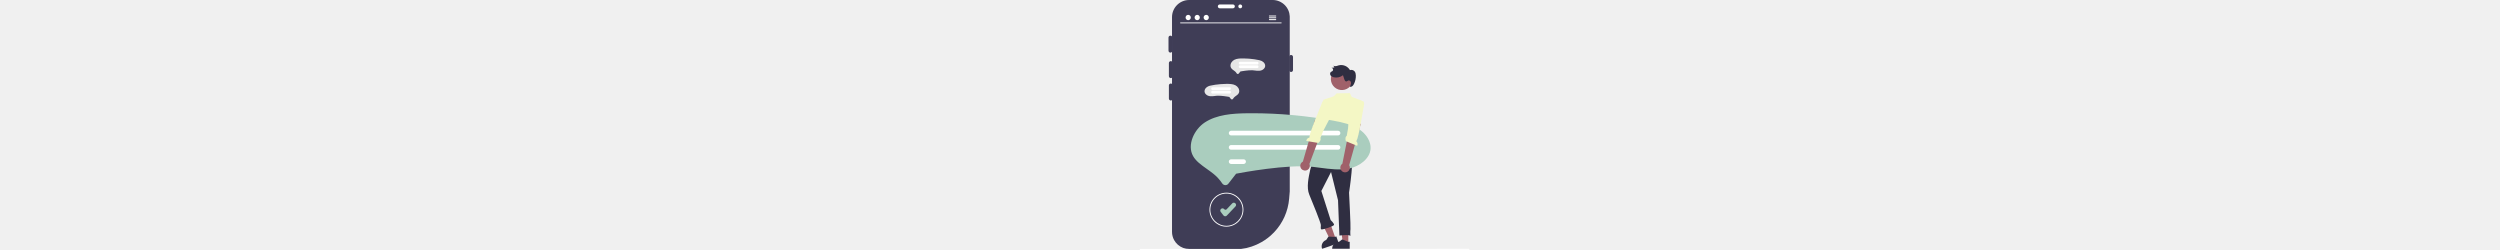
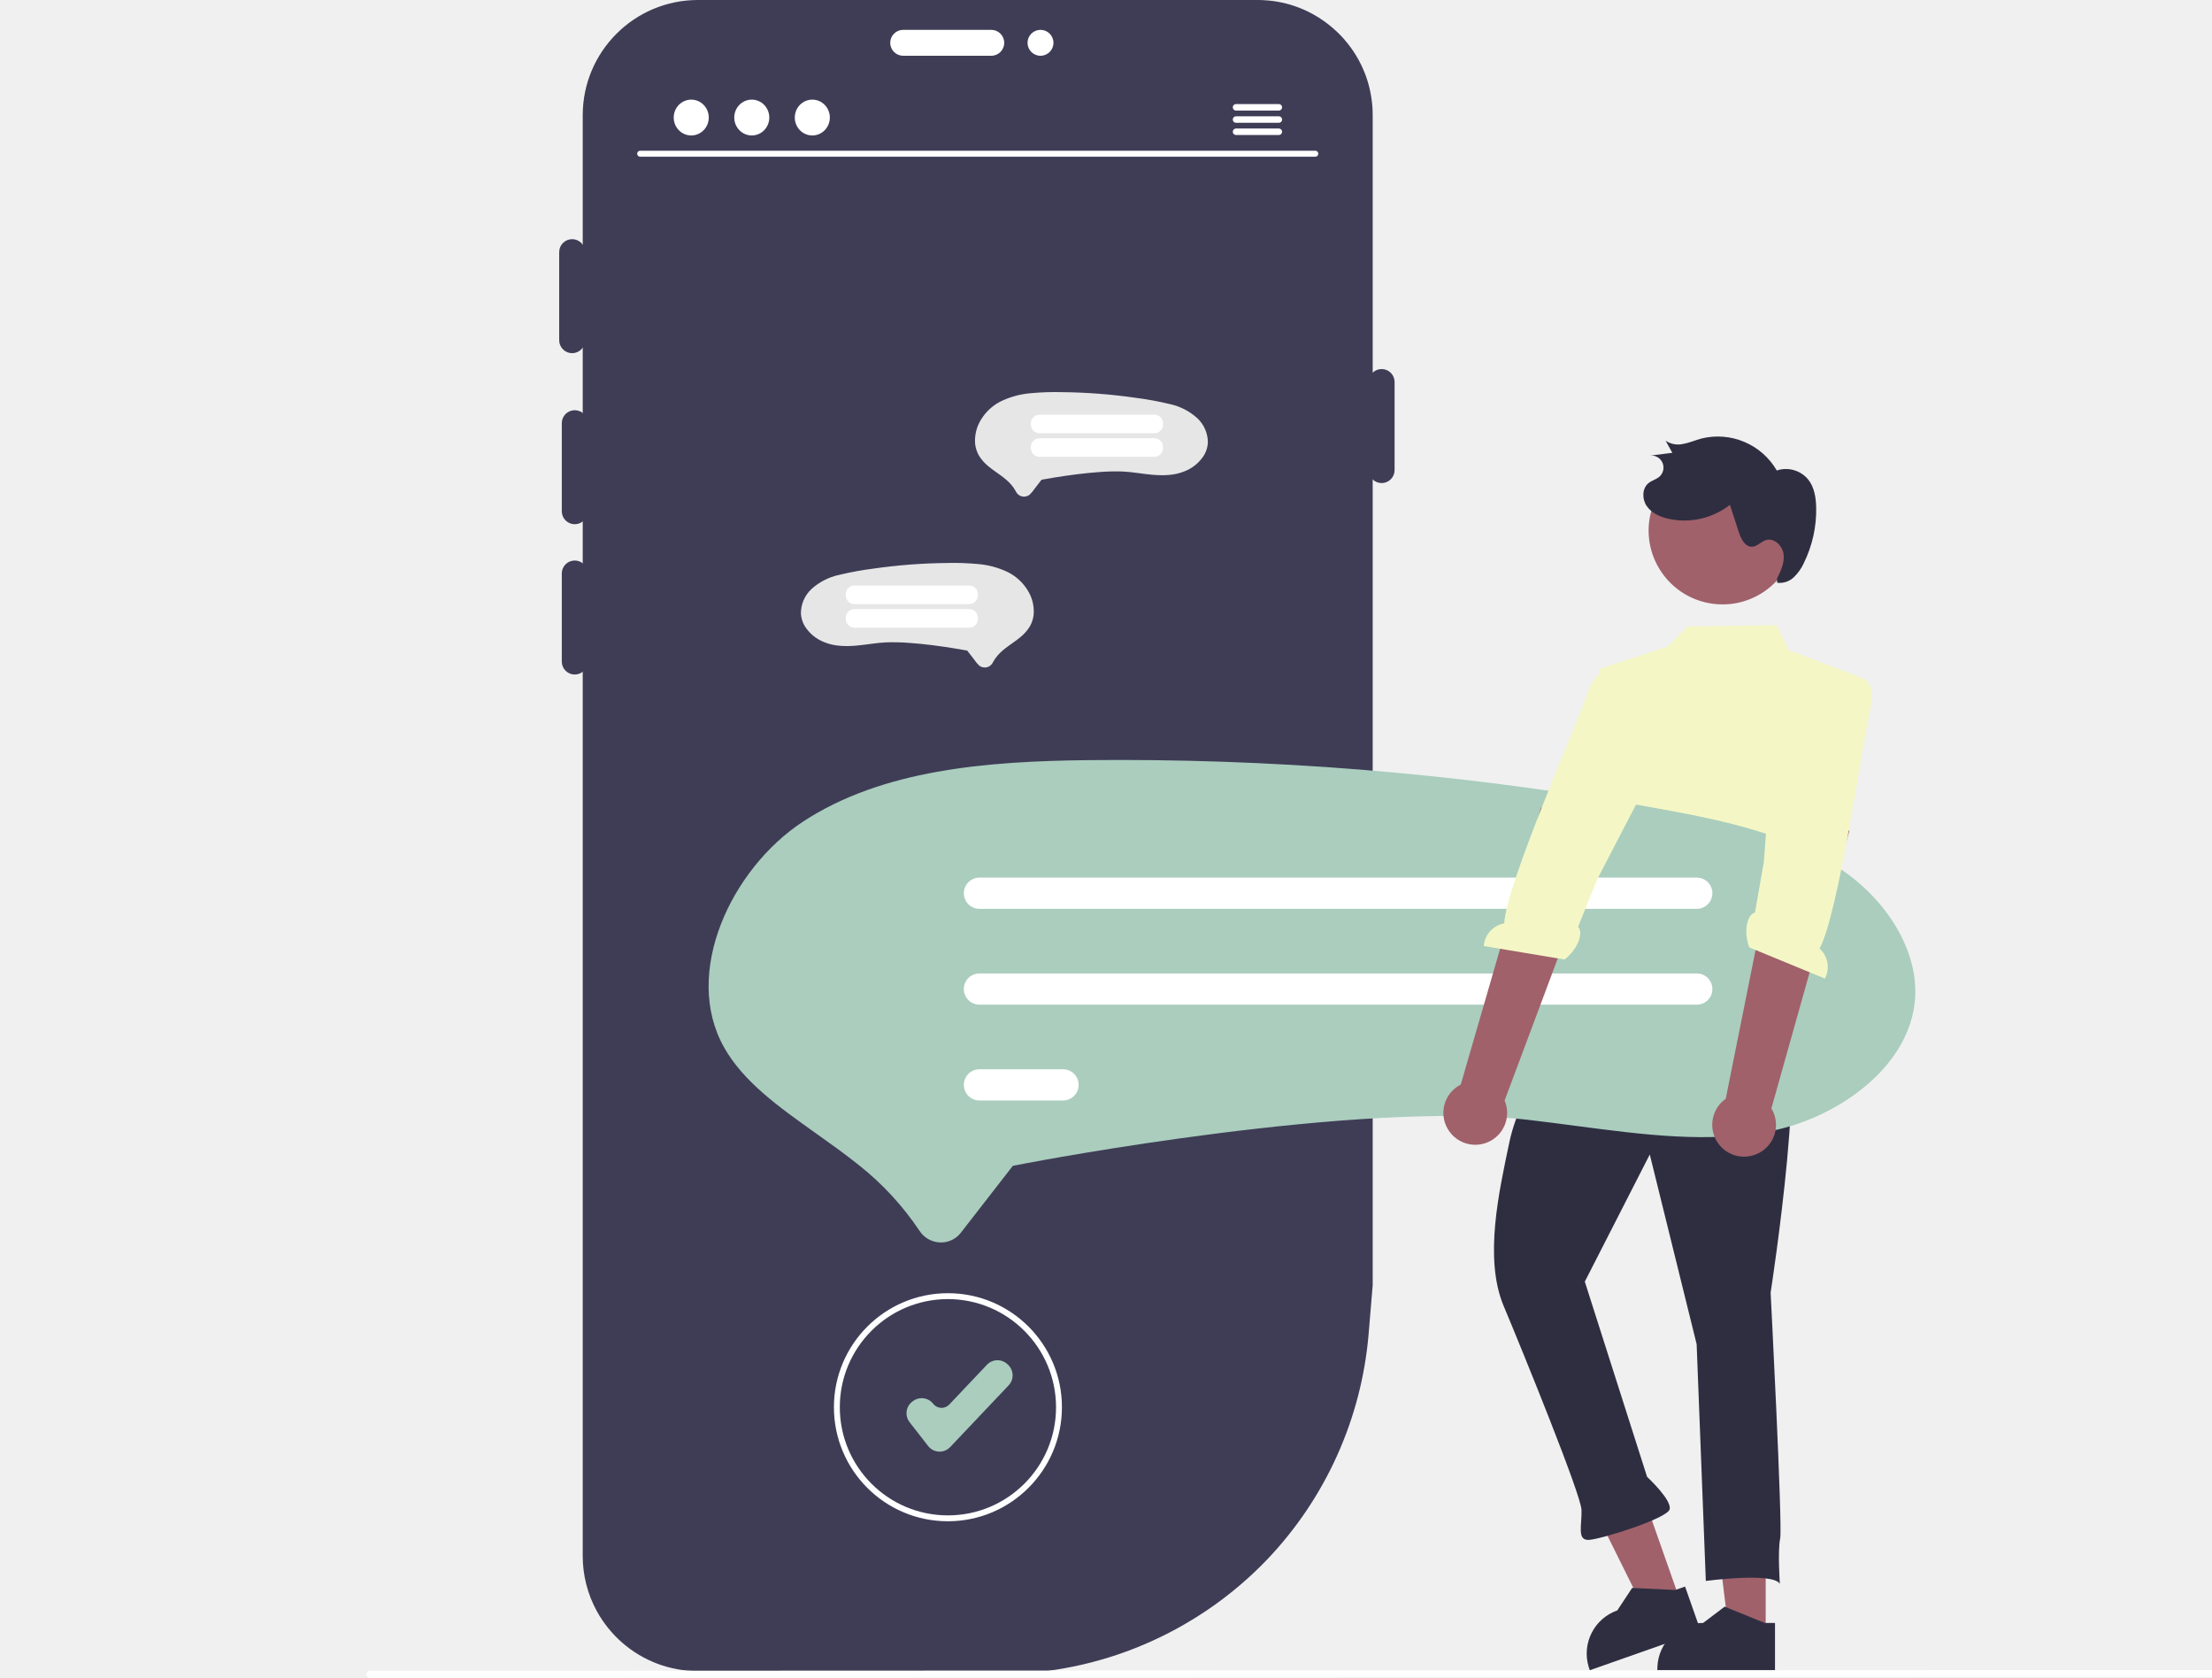
- <svg xmlns="http://www.w3.org/2000/svg" data-name="Layer 1" width="100" height="10" viewBox="0 0 751.131 569.602">
+ <svg xmlns="http://www.w3.org/2000/svg" data-name="Layer 1" width="" height="90" viewBox="0 0 751.131 569.602">
  <path d="M690.56,204.289v397.23l-1.38,16.54a126.311,126.311,0,0,1-34.47,76.58q-4.23,4.425-8.85,8.38a123.197,123.197,0,0,1-11.94,9.09c-2.38,1.6-4.82,3.11-7.3,4.54a125.993,125.993,0,0,1-46.87,15.85H461.39a38.928,38.928,0,0,1-25.62-9.59,39.509,39.509,0,0,1-8.7-10.8,38.896,38.896,0,0,1-4.76-18.69v-489.13a39.14,39.14,0,0,1,39.09-39.09H651.48c.45,0,.89.01,1.34.02.29.01.58.02.87.05.39.01.78.04,1.16.08.49.03.97.08,1.45.14.44.06.88.12,1.32.19.09.01.17.03.26.04.56.09,1.12.19,1.67.31.55.11,1.11.24,1.65.38.39.1.79.21,1.18.32.01,0,.03.01.04.01,1.15.34,2.29.73,3.41,1.18.35.13.7.28,1.04.43l.15.06c.28.12.55.24.82.37.81.37,1.61.78,2.4,1.21a40.162,40.162,0,0,1,3.77,2.36c.39.27.77.56,1.14.85.31.23.62.47.92.73a.304.304,0,0,1,.07.05c.04.03.08.07.12.1.27.21.53.43.78.65.49.42.97.86,1.44,1.31.13.12.26.24.39.37.13.12.25.25.38.38.13.12.25.25.37.37a1.893,1.893,0,0,1,.2.2c.36.38.71.77,1.05,1.16.43.49.85.99,1.24,1.5.34.42.66.84.97,1.27.29.39.56.78.83,1.18a3.281,3.281,0,0,1,.2.31c.28.41.54.83.8,1.25.65,1.06,1.24,2.16,1.78,3.27.2.42.39.83.57,1.25.23.51.44,1.02.64,1.53.08.19.15.39.22.58.11.29.21.58.31.87.11.32.22.65.32.97l.24.78c.14.47.26.93.38,1.4.07.28.14.56.2.85a39.063,39.063,0,0,1,.91,6.21c.01.26.03.51.04.77C690.55,203.099,690.56,203.689,690.56,204.289Z" transform="translate(-224.4343 -165.1988)" fill="#3f3d56" />
  <path d="M419.598,343.167a4.404,4.404,0,0,1-4.399-4.399V308.856a4.399,4.399,0,1,1,8.798,0v29.912A4.404,4.404,0,0,1,419.598,343.167Z" transform="translate(-224.4343 -165.1988)" fill="#3f3d56" />
  <path d="M418.718,285.102a4.404,4.404,0,0,1-4.399-4.399V250.791a4.399,4.399,0,0,1,8.798,0v29.912A4.404,4.404,0,0,1,418.718,285.102Z" transform="translate(-224.4343 -165.1988)" fill="#3f3d56" />
  <path d="M526.728,179.732a4.404,4.404,0,0,1,4.399-4.399h29.912a4.399,4.399,0,0,1,0,8.798H531.127A4.404,4.404,0,0,1,526.728,179.732Z" transform="translate(-224.4343 -165.1988)" fill="#fff" />
  <path d="M419.598,394.194a4.404,4.404,0,0,1-4.399-4.399V359.883a4.399,4.399,0,1,1,8.798,0v29.912A4.404,4.404,0,0,1,419.598,394.194Z" transform="translate(-224.4343 -165.1988)" fill="#3f3d56" />
  <path d="M693.598,329.194a4.404,4.404,0,0,1-4.399-4.399V294.883a4.399,4.399,0,1,1,8.798,0v29.912A4.404,4.404,0,0,1,693.598,329.194Z" transform="translate(-224.4343 -165.1988)" fill="#3f3d56" />
  <circle cx="353.321" cy="14.533" r="4.399" fill="#fff" />
  <path d="M671.103,218.401H441.78a1.016,1.016,0,0,1,0-2.031H671.103a1.016,1.016,0,0,1,0,2.031Z" transform="translate(-224.4343 -165.1988)" fill="#fff" />
  <ellipse cx="234.726" cy="39.905" rx="5.95" ry="6.083" fill="#fff" />
  <ellipse cx="255.282" cy="39.905" rx="5.95" ry="6.083" fill="#fff" />
  <ellipse cx="275.838" cy="39.905" rx="5.95" ry="6.083" fill="#fff" />
  <path d="M658.727,200.528H644.125a1.106,1.106,0,0,0,0,2.211H658.727a1.106,1.106,0,0,0,0-2.211Z" transform="translate(-224.4343 -165.1988)" fill="#fff" />
  <path d="M658.727,204.678H644.125a1.106,1.106,0,0,0,0,2.211H658.727a1.106,1.106,0,0,0,0-2.211Z" transform="translate(-224.4343 -165.1988)" fill="#fff" />
  <path d="M658.727,208.823H644.125a1.106,1.106,0,0,0,0,2.211H658.727a1.106,1.106,0,0,0,0-2.211Z" transform="translate(-224.4343 -165.1988)" fill="#fff" />
  <path d="M496.404,373.589a9.453,9.453,0,0,0,1.222,4.028,13.635,13.635,0,0,0,6.777,5.62c3.428,1.403,7.249,1.446,10.887,1.133,3.379-.29,6.723-.964,10.114-1.103a70.469,70.469,0,0,1,7.863.188c5.075.36,10.128,1.028,15.149,1.839q2.04.325,4.071.699a2.013,2.013,0,0,1,.378.07c.025.01.064.002.087.016.041.026-.165-.065-.04.038a3.752,3.752,0,0,1,.464.597l1.854,2.386a11.28,11.28,0,0,0,1.713,2.055,3.101,3.101,0,0,0,3.433.239,3.43,3.43,0,0,0,1.277-1.45,12.514,12.514,0,0,1,1.518-2.191c2.206-2.574,5.272-4.157,7.837-6.322a13.958,13.958,0,0,0,3.134-3.583,10.132,10.132,0,0,0,1.295-4.023,13.457,13.457,0,0,0-2.061-8.261,16.503,16.503,0,0,0-6.7-6.132,28.921,28.921,0,0,0-9.981-2.735A90.432,90.432,0,0,0,545.668,356.332q-6.183.069-12.344.544-6.169.477-12.289,1.357a107.233,107.233,0,0,0-11.711,2.146,20.214,20.214,0,0,0-9.29,4.747A11.254,11.254,0,0,0,496.404,373.589Z" transform="translate(-224.4343 -165.1988)" fill="#e6e6e6" />
  <path d="M553.576,363.978H514.558a2.921,2.921,0,0,0-2.917,2.917v.47a2.921,2.921,0,0,0,2.917,2.917h39.018a2.921,2.921,0,0,0,2.917-2.917v-.47A2.921,2.921,0,0,0,553.576,363.978Z" transform="translate(-224.4343 -165.1988)" fill="#fff" />
  <path d="M553.576,371.978H514.558a2.921,2.921,0,0,0-2.917,2.917v.47a2.921,2.921,0,0,0,2.917,2.917h39.018a2.921,2.921,0,0,0,2.917-2.917v-.47A2.921,2.921,0,0,0,553.576,371.978Z" transform="translate(-224.4343 -165.1988)" fill="#fff" />
  <path d="M634.588,315.589a9.453,9.453,0,0,1-1.222,4.028,13.635,13.635,0,0,1-6.777,5.62c-3.428,1.403-7.249,1.446-10.887,1.133-3.379-.29-6.723-.964-10.114-1.103a70.469,70.469,0,0,0-7.863.188c-5.075.36-10.128,1.028-15.149,1.839q-2.04.325-4.071.699a2.013,2.013,0,0,0-.378.07c-.025.01-.064.002-.087.016-.041.026.165-.065.04.038a3.751,3.751,0,0,0-.464.597l-1.854,2.386a11.281,11.281,0,0,1-1.713,2.055,3.101,3.101,0,0,1-3.433.239,3.43,3.43,0,0,1-1.277-1.45,12.514,12.514,0,0,0-1.518-2.191c-2.206-2.574-5.272-4.157-7.837-6.322a13.958,13.958,0,0,1-3.134-3.583,10.132,10.132,0,0,1-1.295-4.023,13.457,13.457,0,0,1,2.061-8.261,16.503,16.503,0,0,1,6.7-6.132,28.921,28.921,0,0,1,9.981-2.735,90.432,90.432,0,0,1,11.026-.365q6.183.069,12.344.544,6.169.477,12.289,1.357a107.233,107.233,0,0,1,11.711,2.146,20.214,20.214,0,0,1,9.29,4.747A11.254,11.254,0,0,1,634.588,315.589Z" transform="translate(-224.4343 -165.1988)" fill="#e6e6e6" />
  <path d="M574.5,308.894v.47a2.921,2.921,0,0,0,2.917,2.917h39.018a2.921,2.921,0,0,0,2.917-2.917v-.47a2.921,2.921,0,0,0-2.917-2.917H577.416A2.921,2.921,0,0,0,574.5,308.894Z" transform="translate(-224.4343 -165.1988)" fill="#fff" />
  <path d="M574.5,316.895v.47a2.921,2.921,0,0,0,2.917,2.917h39.018a2.921,2.921,0,0,0,2.917-2.917v-.47a2.921,2.921,0,0,0-2.917-2.917H577.416A2.921,2.921,0,0,0,574.5,316.895Z" transform="translate(-224.4343 -165.1988)" fill="#fff" />
  <polygon points="599.58 555.014 587.19 555.013 581.296 507.224 599.582 507.225 599.58 555.014" fill="#a0616a" />
  <path d="M823.684,716.164l-13.22-5.37-.39-.16-7.3,5.53a15.542,15.542,0,0,0-15.53,14.87c-.02.22-.02.45-.02.68v.51h39.95v-16.06Z" transform="translate(-224.4343 -165.1988)" fill="#2f2e41" />
  <polygon points="570.564 543.484 558.877 547.596 537.455 504.472 554.705 498.403 570.564 543.484" fill="#a0616a" />
  <path d="M793.344,704.973l-14.253-.678-.421-.022-5.051,7.639a15.542,15.542,0,0,0-9.714,19.182c.054.214.13.431.207.648l.169.481,37.685-13.26-5.33-15.15Z" transform="translate(-224.4343 -165.1988)" fill="#2f2e41" />
  <path d="M828.393,514.155c11.335-.44-2.706,89.89-2.706,89.89s4.107,79.305,3.237,83.467-.11,15.386-.11,15.386c-2.221-4.042-25.132-.991-25.132-.991l-3.117-80.376L784.651,557.131l-22.062,43.168,21.146,66.261s8.563,7.924,7.653,11.055-23.341,10.193-27.463,10.353-2.261-5.072-2.461-10.225-19.596-52.905-26.418-69.152-1.518-39.157,1.964-55.805,21.803-47.889,21.803-47.889C781.555,479.248,817.058,514.594,828.393,514.155Z" transform="translate(-224.4343 -165.1988)" fill="#2f2e41" />
  <path d="M822.506,528.635c-28.11.001-43.601-5.626-51.827-10.65-10.059-6.144-11.78-12.622-11.848-12.896l-.02-.078.979-12.32.428-.959a19.505,19.505,0,0,0,.734-14.007l-.031-.095.008-.099,6.573-85.245,23.26-7.619,6.767-6.799,30.127-.437,4.198,8.51,23.751,8.941-11.668,69.457-5.594,9.642,2.251,10.503-.016.095-7.338,43.8-.404.018Q827.407,528.64,822.506,528.635Z" transform="translate(-224.4343 -165.1988)" fill="#F4F7C5" />
  <path d="M834.224,348.758a25.105,25.105,0,0,1-49.751-6.771l.049-.356a25.105,25.105,0,0,1,49.694,7.126Z" transform="translate(-224.4343 -165.1988)" fill="#a0616a" />
  <path d="M827.834,361.688c1.289-2.619,2.614-5.43,2.251-8.327s-3.203-5.665-5.992-4.804c-1.668.515-2.928,2.162-4.672,2.246-2.399.116-3.774-2.629-4.521-4.912l-3.041-9.297a25.154,25.154,0,0,1-20.891,4.721c-2.823-.646-5.676-1.904-7.332-4.28s-1.646-6.062.625-7.858c1.114-.881,2.596-1.216,3.661-2.156a4.102,4.102,0,0,0-3.276-7.139l7.657-.957-2.281-4.126a7.535,7.535,0,0,0,5.992,1.099c2.06-.371,4-1.219,6.015-1.785a23.152,23.152,0,0,1,25.754,10.815,9.802,9.802,0,0,1,10.687,3.086c2.05,2.602,2.607,6.073,2.687,9.384a40.715,40.715,0,0,1-4.15,18.86,15.451,15.451,0,0,1-3.487,4.946,6.978,6.978,0,0,1-5.601,1.832" transform="translate(-224.4343 -165.1988)" fill="#2f2e41" />
  <path d="M543.977,586.992c-.118,0-.236-.002-.356-.007a8.649,8.649,0,0,1-6.955-3.955,97.704,97.704,0,0,0-20.568-22.28c-4.827-3.858-9.871-7.446-14.749-10.915-12.584-8.948-24.435-17.375-31.014-29.02-14.343-25.391,2.548-60.758,26.679-76.618,27.066-17.789,62.667-20.579,97.107-20.945q5.369-.057,10.744-.056h0a1024.404,1024.404,0,0,1,185.005,16.916c20.294,3.744,41.536,8.331,58.606,19.461,16.969,11.065,27.283,28.49,26.276,44.393-1.469,23.216-26.08,40.563-48.49,45.099C804.902,553.383,782.712,550.464,759.22,547.373c-5.186-.682-10.549-1.388-15.851-2.001C685.738,538.711,577.476,559.243,572.896,560.12l-4.544.87-17.631,22.689A8.461,8.461,0,0,1,543.977,586.992Z" transform="translate(-224.4343 -165.1988)" fill="#AACDBE " />
  <path d="M800.611,473.736H557.027a5.3,5.3,0,0,1,0-10.6H800.611a5.3,5.3,0,0,1,0,10.6Z" transform="translate(-224.4343 -165.1988)" fill="#fff" />
  <path d="M800.611,506.267H557.027a5.3,5.3,0,1,1-.011-10.6h243.595a5.3,5.3,0,0,1,0,10.6Z" transform="translate(-224.4343 -165.1988)" fill="#fff" />
  <path d="M585.413,538.797H557.027a5.3,5.3,0,0,1,0-10.6h28.386a5.3,5.3,0,0,1,0,10.6Z" transform="translate(-224.4343 -165.1988)" fill="#fff" />
  <path d="M820.656,557.117a10.755,10.755,0,0,0,5.286-15.621l26.513-94.298-23.262-2.431-18.747,93.456a10.813,10.813,0,0,0,10.209,18.893Z" transform="translate(-224.4343 -165.1988)" fill="#a0616a" />
  <path d="M856.377,395.433s5.678.204,2.871,11.91c-2.247,9.371-10.498,68.159-16.95,79.88a8.449,8.449,0,0,1,1.831,10.195l-25.708-10.603c-2.135-5.928-.482-11.31,1.947-11.786l3.003-17.145,4.426-57.515,24.477-5.156Z" transform="translate(-224.4343 -165.1988)" fill="#F4F7C5" />
  <path d="M716.708,549.461a10.755,10.755,0,0,1,3.756-16.058l27.262-94.084,21.04,10.215-33.413,89.27a10.813,10.813,0,0,1-18.644,10.657Z" transform="translate(-224.4343 -165.1988)" fill="#a0616a" />
  <path d="M771.72,393.285s-4.93-2.824-8.726,8.599c-3.039,9.145-27.064,63.43-27.772,76.791a8.449,8.449,0,0,0-6.937,7.692l27.431,4.566c4.943-3.908,6.379-9.351,4.569-11.038l6.5-16.147,26.602-51.185-18.067-17.3Z" transform="translate(-224.4343 -165.1988)" fill="#F4F7C5" />
  <path d="M974.375,734.494l-748.75.307a1.191,1.191,0,0,1,0-2.381l748.75-.307a1.191,1.191,0,0,1,0,2.381Z" transform="translate(-100 -165.1988)" fill="#FFF" />
  <path d="M546.323,681.649a38.713,38.713,0,1,1,38.713-38.713A38.757,38.757,0,0,1,546.323,681.649Zm0-75.426a36.713,36.713,0,1,0,36.713,36.713A36.755,36.755,0,0,0,546.323,606.224Z" transform="translate(-224.4343 -165.1988)" fill="#fff" />
  <path d="M543.499,658.009c-.08,0-.161-.003-.241-.007a4.932,4.932,0,0,1-3.656-1.899l-6.302-8.103a4.934,4.934,0,0,1,.865-6.925l.227-.176a4.933,4.933,0,0,1,6.926.865,3.599,3.599,0,0,0,5.45.265L559.564,628.52a4.941,4.941,0,0,1,6.976-.19l.21.2a4.933,4.933,0,0,1,.188,6.976l-19.858,20.961A4.929,4.929,0,0,1,543.499,658.009Z" transform="translate(-224.4343 -165.1988)" fill="#AACDBE " />
</svg>
